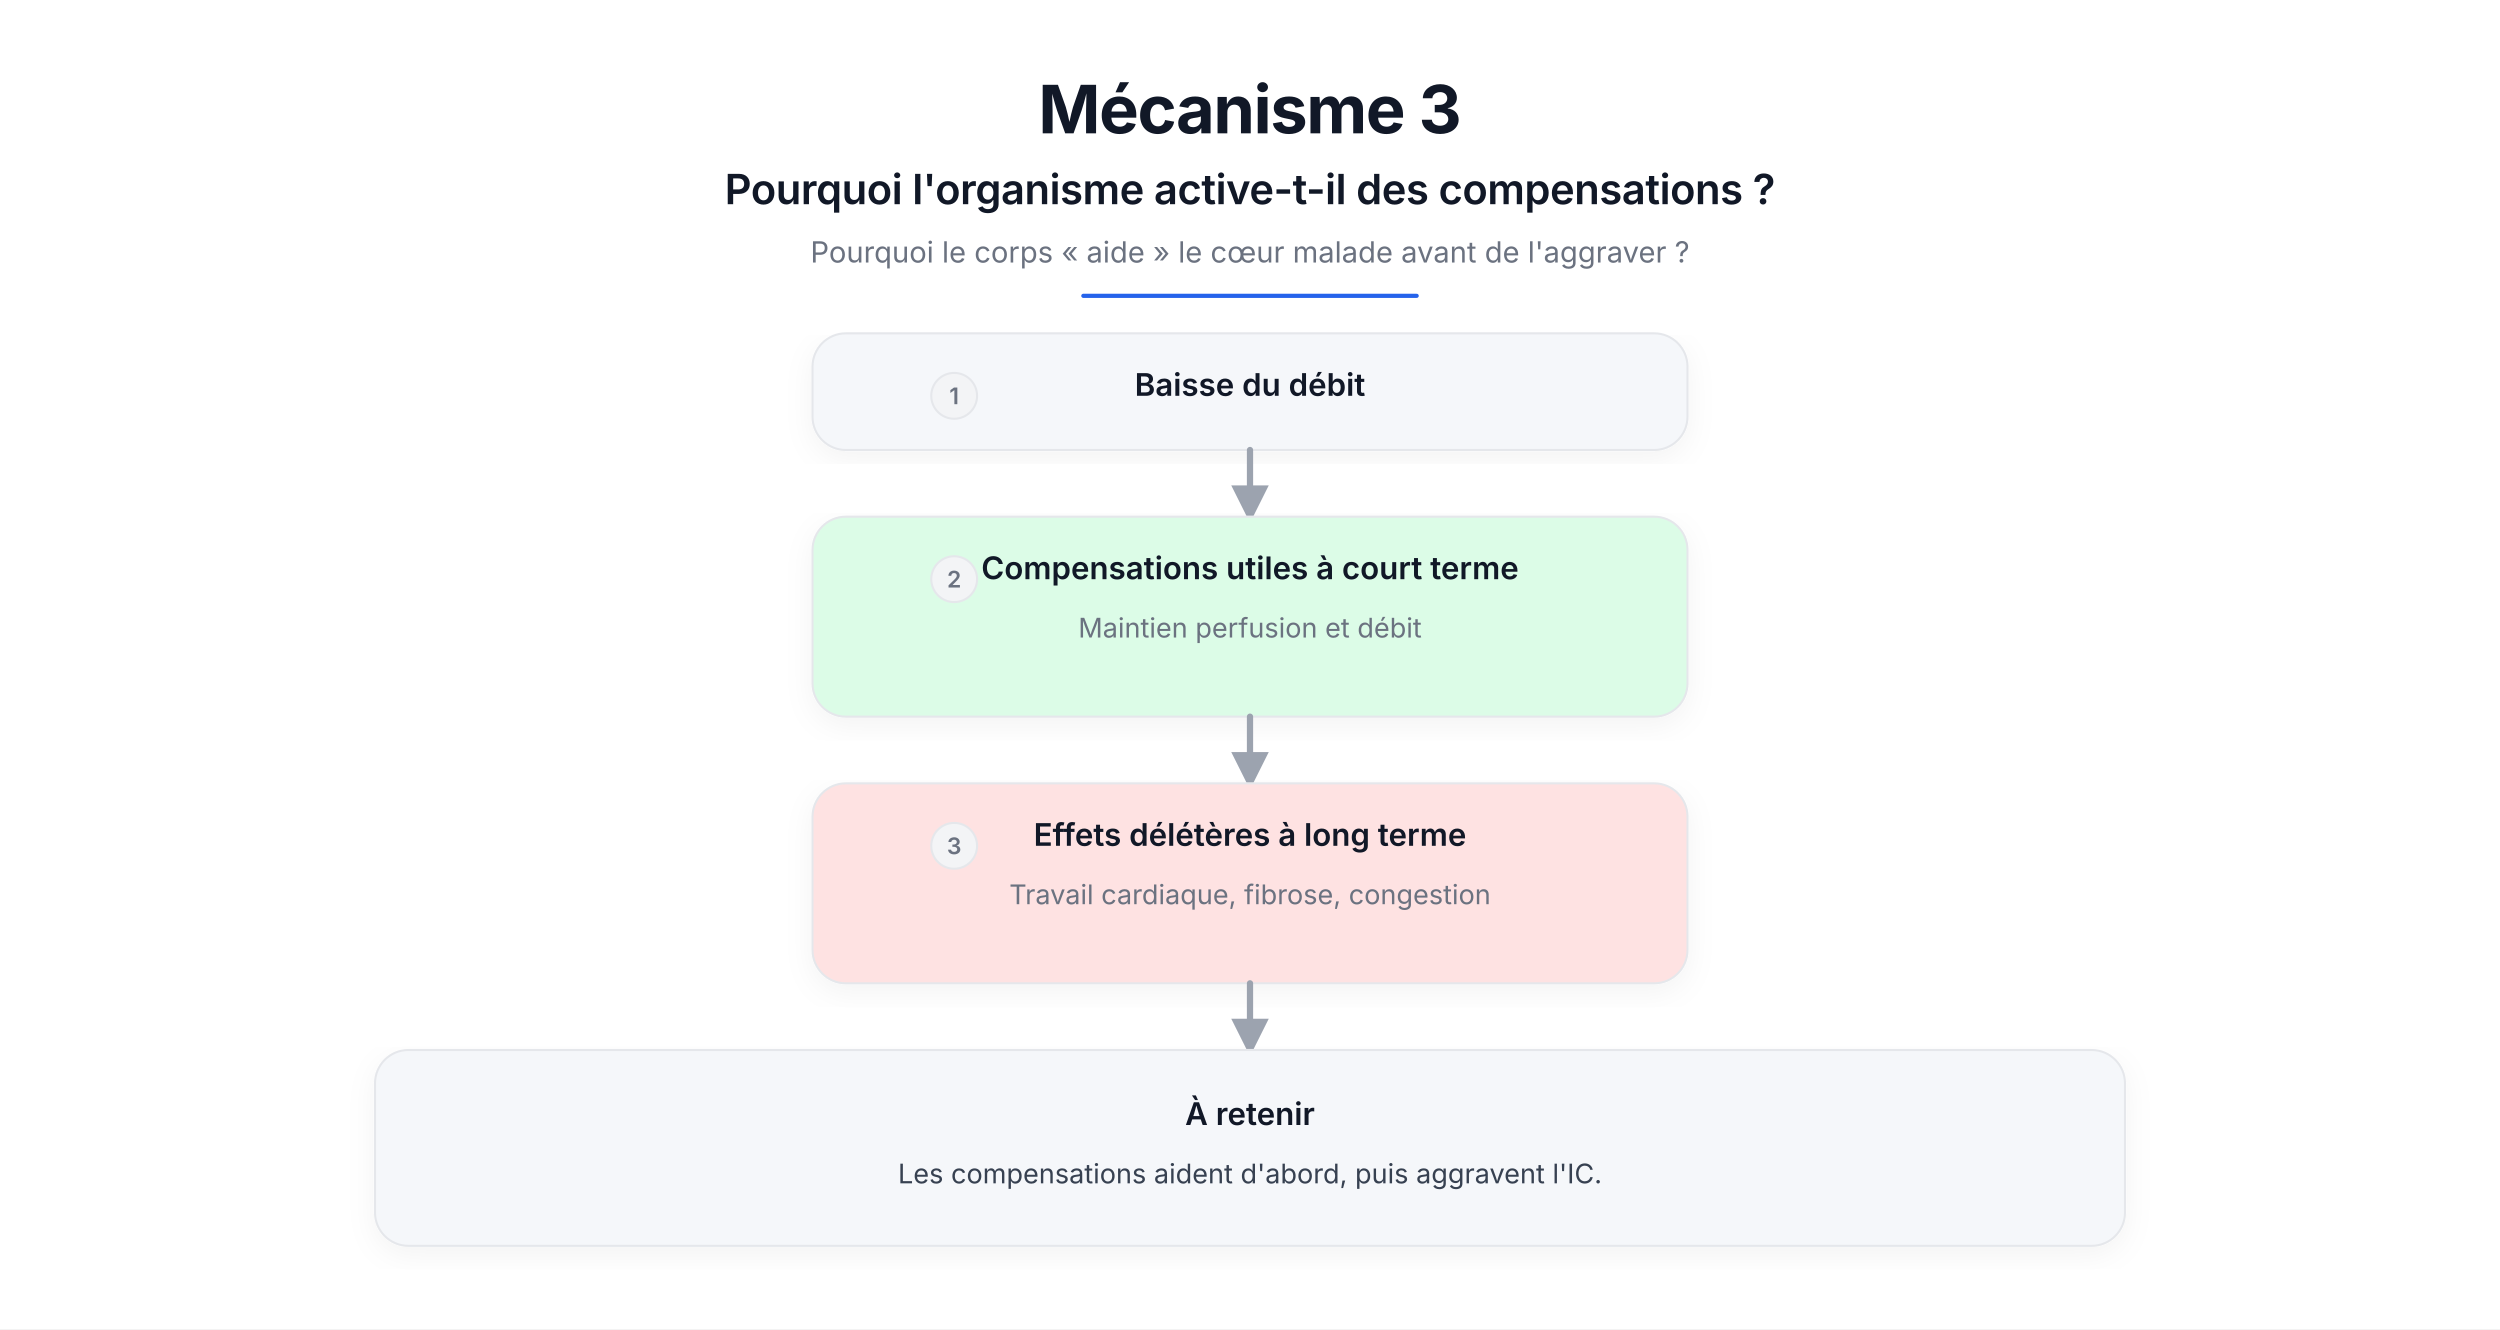
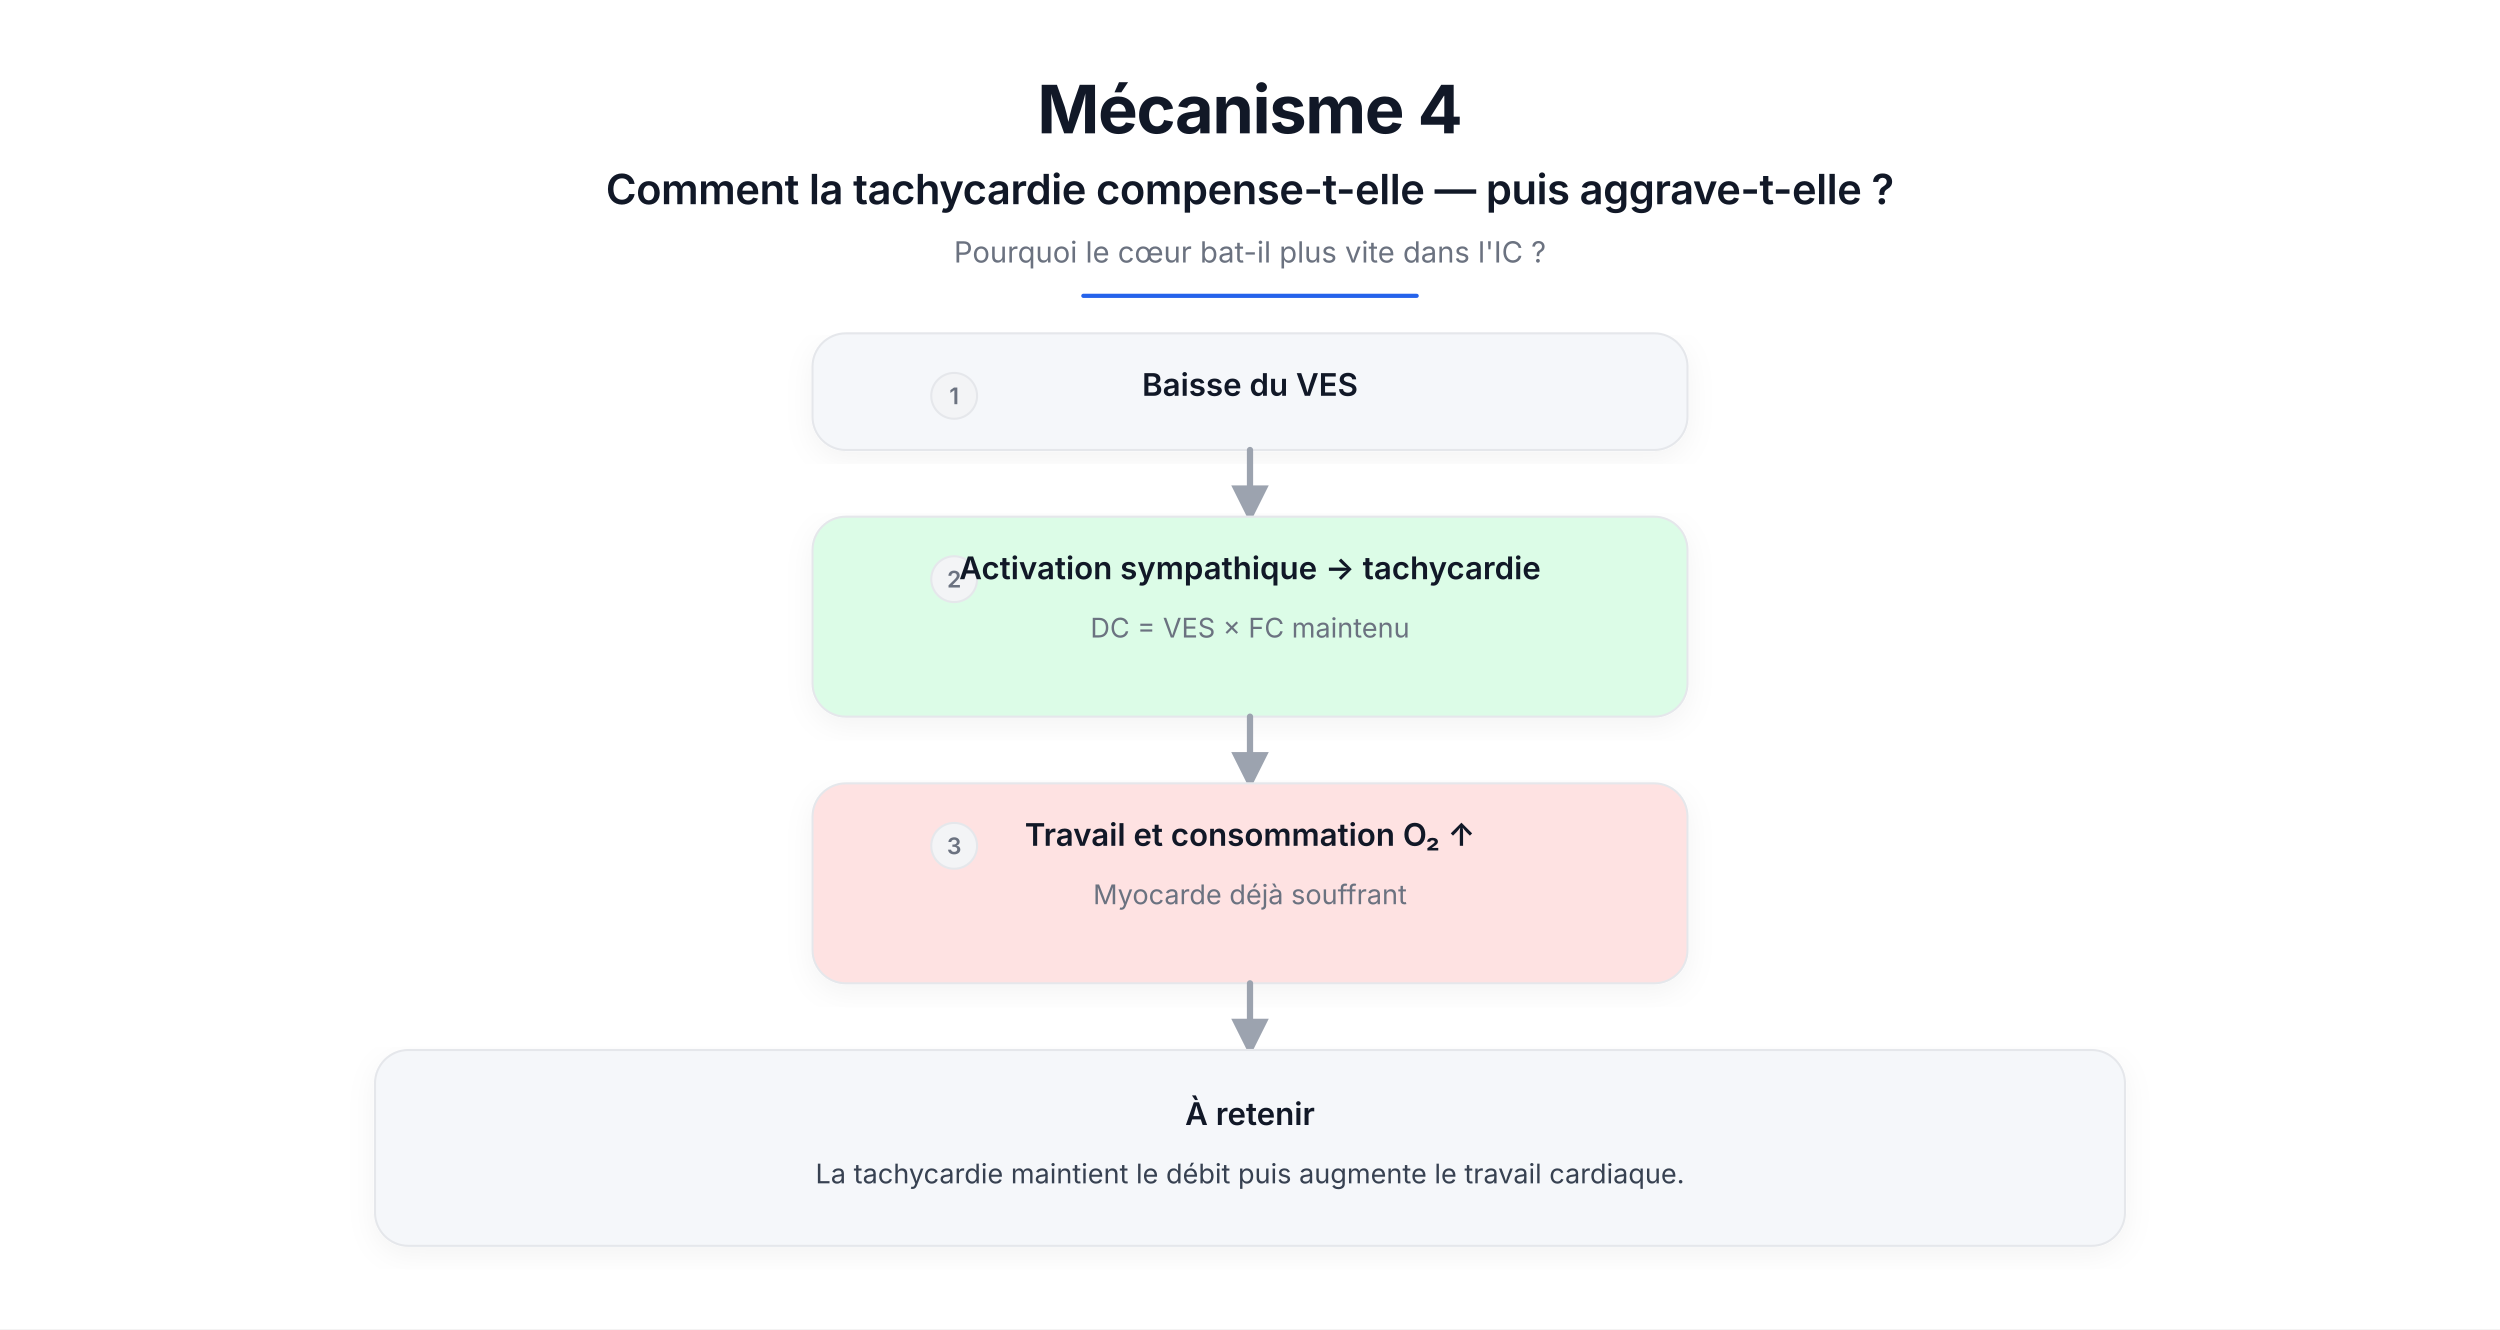
<svg xmlns="http://www.w3.org/2000/svg" viewBox="0 0 1200 638" role="img" aria-labelledby="svg-title svg-desc">
  <defs>
    <filter id="card-shadow" x="-6%" y="-6%" width="112%" height="118%">
      <feDropShadow dx="0" dy="4" stdDeviation="7" flood-color="#000000" flood-opacity="0.05" />
    </filter>
    <marker id="arrowhead" markerWidth="6" markerHeight="6" refX="5" refY="3" orient="auto" markerUnits="strokeWidth">
      <path d="M0,0 L6,3 L0,6 Z" fill="#9CA3AF" />
    </marker>
    <style>
      .title-main { font-family: Inter, system-ui, -apple-system, sans-serif; font-size: 32px; font-weight: 700; fill: #111827; letter-spacing: -0.02em; }
      .title-sub { font-family: Inter, system-ui, -apple-system, sans-serif; font-size: 20px; font-weight: 600; fill: #111827; letter-spacing: -0.01em; }
      .caption { font-family: Inter, system-ui, -apple-system, sans-serif; font-size: 14px; font-weight: 400; fill: #6B7280; }
      .card-title { font-family: Inter, system-ui, -apple-system, sans-serif; font-size: 15px; font-weight: 600; fill: #111827; }
      .card-title-lg { font-family: Inter, system-ui, -apple-system, sans-serif; font-size: 19px; font-weight: 700; fill: #111827; }
      .body { font-family: Inter, system-ui, -apple-system, sans-serif; font-size: 13px; font-weight: 400; fill: #6B7280; }
      .body-dark { font-family: Inter, system-ui, -apple-system, sans-serif; font-size: 13px; font-weight: 400; fill: #374151; }
      .badge-icon { font-family: Inter, system-ui, -apple-system, sans-serif; font-size: 13px; }
      .badge-text { font-family: Inter, system-ui, -apple-system, sans-serif; font-size: 12px; font-weight: 500; fill: #374151; }
      .step-num { font-family: Inter, system-ui, -apple-system, sans-serif; font-size: 11px; font-weight: 600; fill: #6B7280; }
      .outcome-label { font-family: Inter, system-ui, -apple-system, sans-serif; font-size: 13px; font-weight: 600; fill: #111827; }
      .outcome-emoji { font-family: Inter, system-ui, -apple-system, sans-serif; font-size: 20px; }
      .summary-title { font-family: Inter, system-ui, -apple-system, sans-serif; font-size: 15px; font-weight: 600; fill: #111827; }
      .summary-body { font-family: Inter, system-ui, -apple-system, sans-serif; font-size: 13px; font-weight: 400; fill: #374151; }
    </style>
  </defs>
  <rect width="1200" height="638" fill="#FFFFFF" />
-   <text x="600" y="64" text-anchor="middle" class="title-main">Mécanisme 3</text>
-   <text x="600" y="98" text-anchor="middle" class="title-sub">Pourquoi l'organisme active-t-il des compensations ?</text>
-   <text x="600" y="126" text-anchor="middle" class="caption">Pourquoi le corps « aide » le cœur malade avant de l'aggraver ?</text>
+   <text x="600" y="64" text-anchor="middle" class="title-main">Mécanisme 4</text>
+   <text x="600" y="98" text-anchor="middle" class="title-sub">Comment la tachycardie compense-t-elle — puis aggrave-t-elle ?</text>
+   <text x="600" y="126" text-anchor="middle" class="caption">Pourquoi le cœur bat-il plus vite dans l'IC ?</text>
  <line x1="520" y1="142" x2="680" y2="142" stroke="#2563EB" stroke-width="2" stroke-linecap="round" />
  <g filter="url(#card-shadow)">
    <rect x="390" y="160" width="420" height="56" rx="16" fill="#F5F7FA" stroke="#E5E7EB" stroke-width="1" />
  </g>
  <circle cx="458" cy="190" r="11" fill="#F3F4F6" stroke="#E5E7EB" stroke-width="1" />
  <text x="458" y="194" text-anchor="middle" class="step-num">1</text>
-   <text x="600" y="190" text-anchor="middle" class="card-title">Baisse du débit</text>
+   <text x="600" y="190" text-anchor="middle" class="card-title">Baisse du VES</text>
  <line x1="600" y1="216" x2="600" y2="248" stroke="#9CA3AF" stroke-width="3" stroke-linecap="round" marker-end="url(#arrowhead)" />
  <g filter="url(#card-shadow)">
    <rect x="390" y="248" width="420" height="96" rx="16" fill="#DCFCE7" stroke="#E5E7EB" stroke-width="1" />
  </g>
  <circle cx="458" cy="278" r="11" fill="#F3F4F6" stroke="#E5E7EB" stroke-width="1" />
  <text x="458" y="282" text-anchor="middle" class="step-num">2</text>
-   <text x="600" y="278" text-anchor="middle" class="card-title">Compensations utiles à court terme</text>
-   <text x="600" y="306" text-anchor="middle" class="body">Maintien perfusion et débit</text>
+   <text x="600" y="278" text-anchor="middle" class="card-title">Activation sympathique → tachycardie</text>
+   <text x="600" y="306" text-anchor="middle" class="body">DC = VES × FC maintenu</text>
  <line x1="600" y1="344" x2="600" y2="376" stroke="#9CA3AF" stroke-width="3" stroke-linecap="round" marker-end="url(#arrowhead)" />
  <g filter="url(#card-shadow)">
    <rect x="390" y="376" width="420" height="96" rx="16" fill="#FEE2E2" stroke="#E5E7EB" stroke-width="1" />
  </g>
  <circle cx="458" cy="406" r="11" fill="#F3F4F6" stroke="#E5E7EB" stroke-width="1" />
  <text x="458" y="410" text-anchor="middle" class="step-num">3</text>
-   <text x="600" y="406" text-anchor="middle" class="card-title">Effets délétères à long terme</text>
-   <text x="600" y="434" text-anchor="middle" class="body">Travail cardiaque, fibrose, congestion</text>
+   <text x="600" y="406" text-anchor="middle" class="card-title">Travail et consommation O₂ ↑</text>
+   <text x="600" y="434" text-anchor="middle" class="body">Myocarde déjà souffrant</text>
  <line x1="600" y1="472" x2="600" y2="504" stroke="#9CA3AF" stroke-width="3" stroke-linecap="round" marker-end="url(#arrowhead)" />
  <g filter="url(#card-shadow)">
    <rect x="180" y="504" width="840" height="94" rx="16" fill="#F5F7FA" stroke="#E5E7EB" stroke-width="1" />
  </g>
  <text x="600" y="540" text-anchor="middle" class="summary-title">À retenir</text>
-   <text x="600" y="568" text-anchor="middle" class="summary-body">Les compensations aident d'abord, puis aggravent l'IC.</text>
+   <text x="600" y="568" text-anchor="middle" class="summary-body">La tachycardie maintient le débit puis augmente le travail cardiaque.</text>
</svg>
